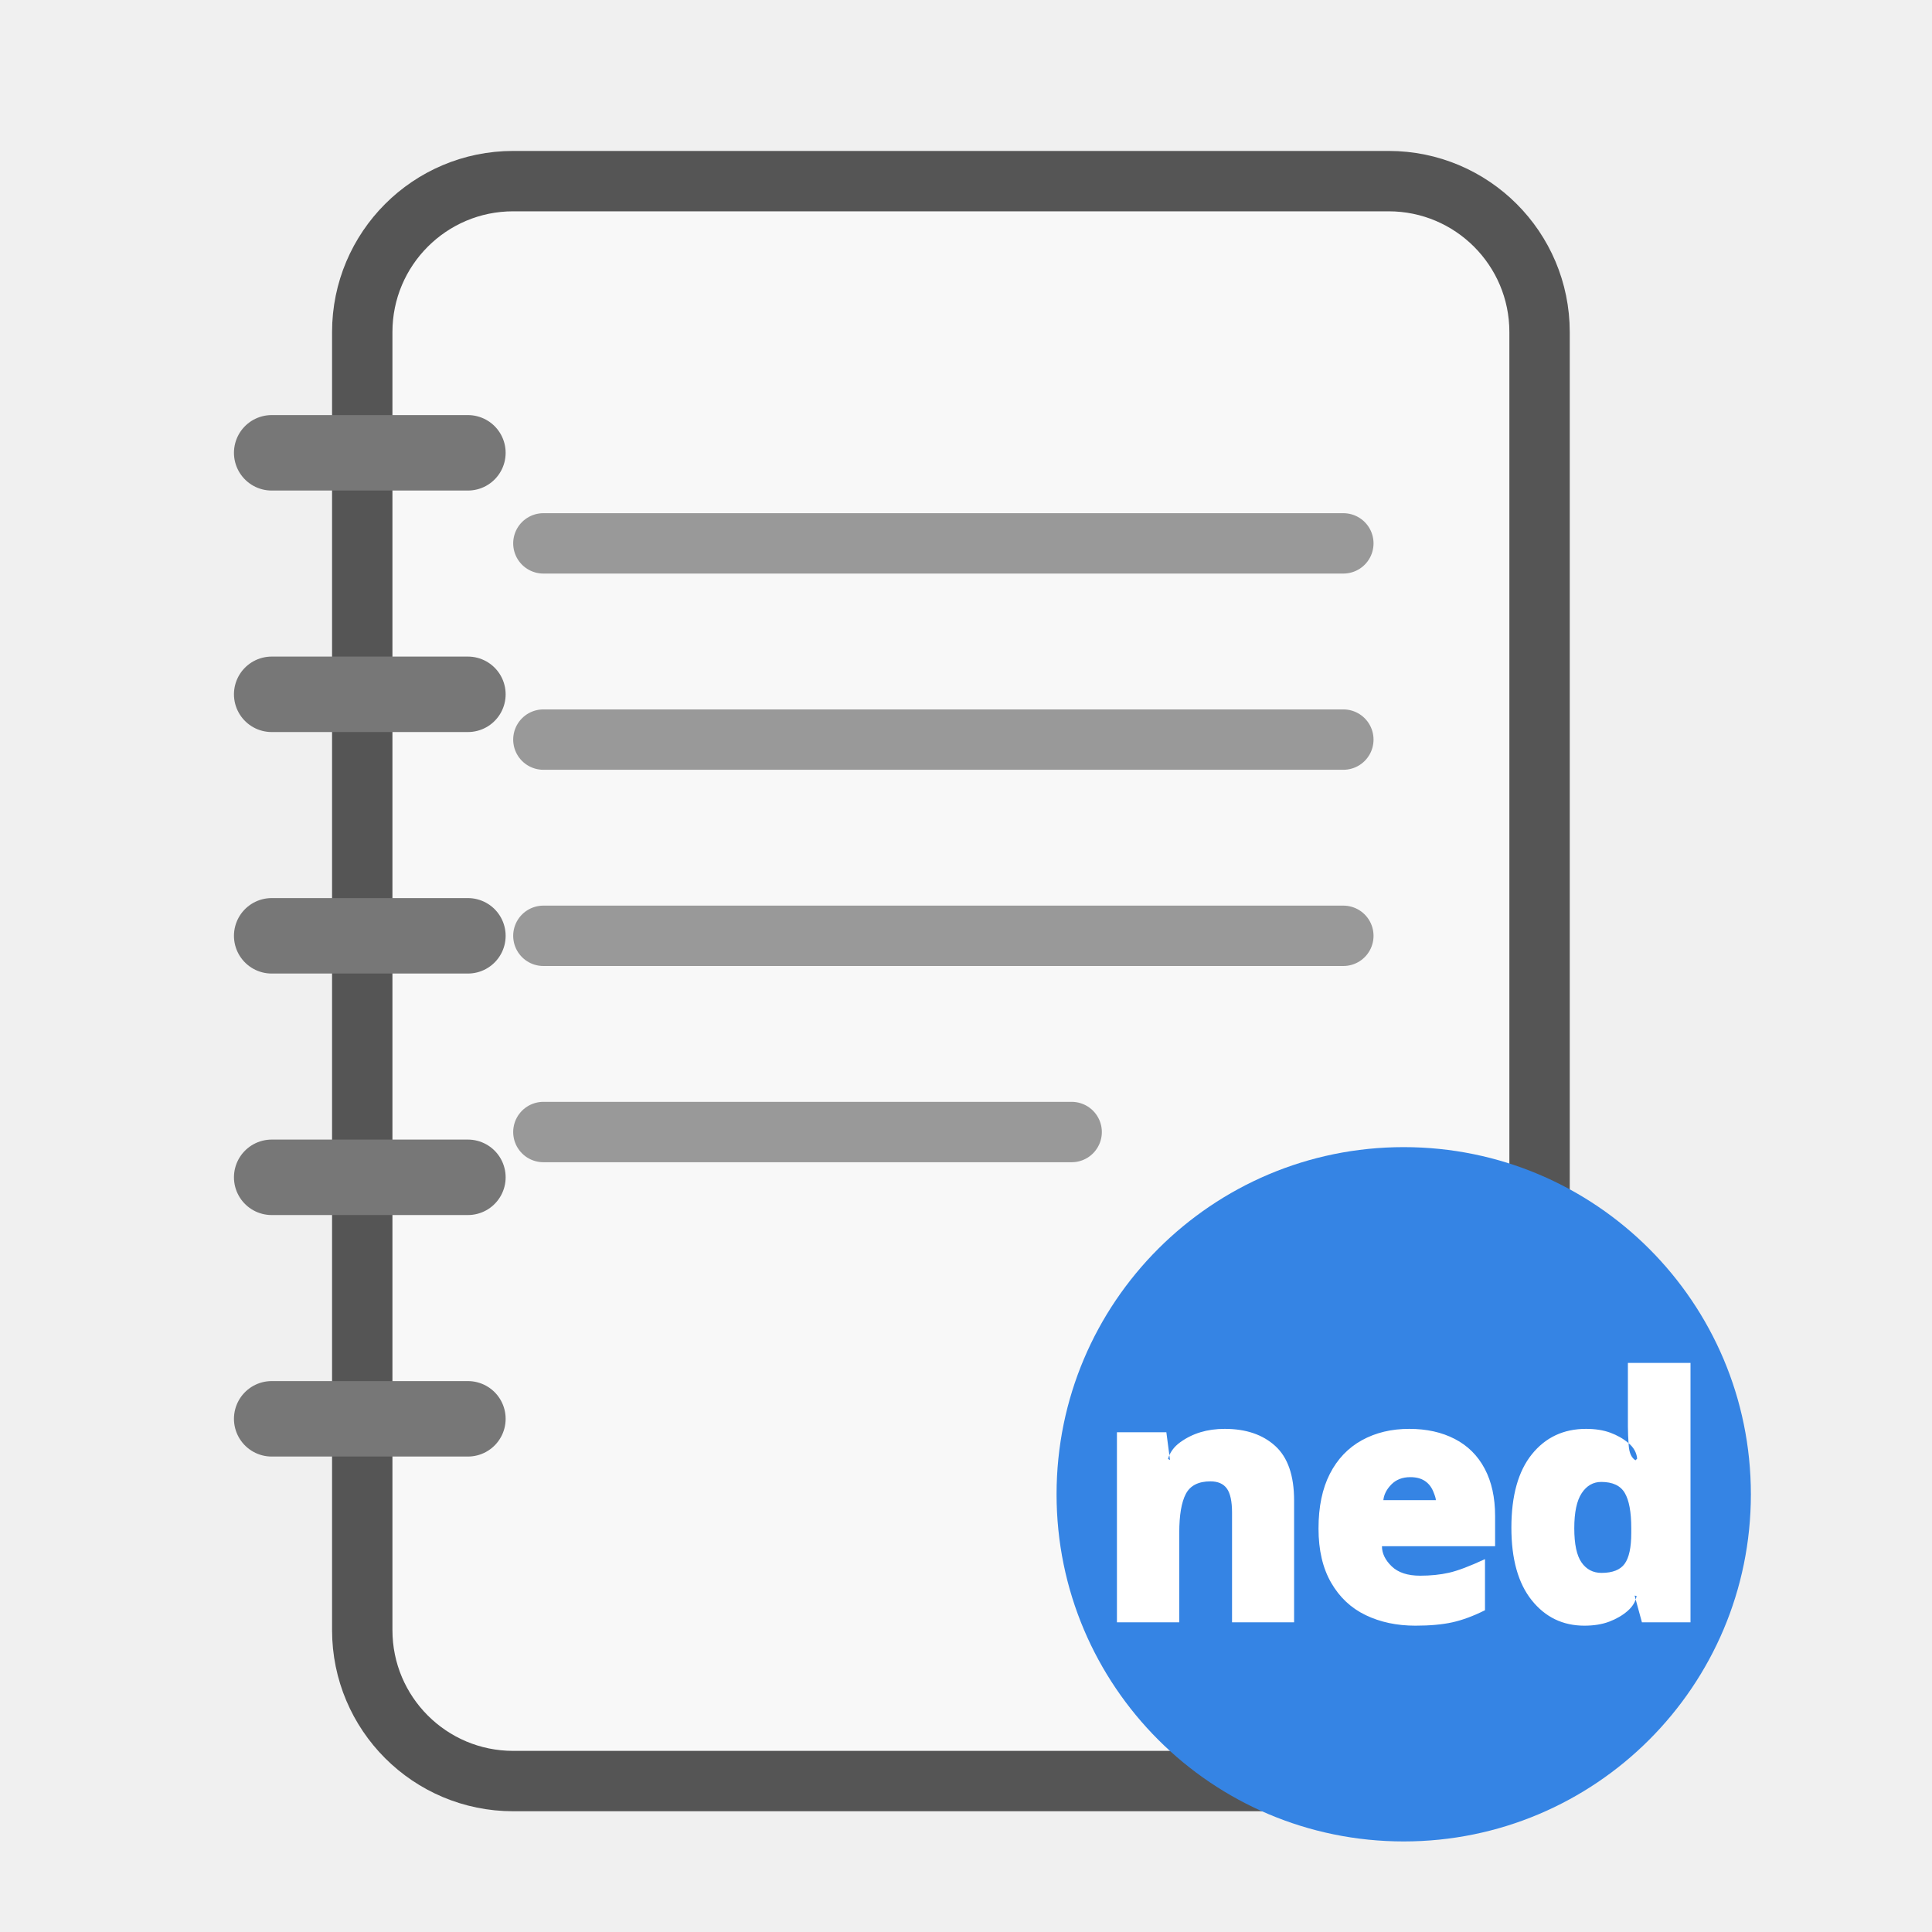
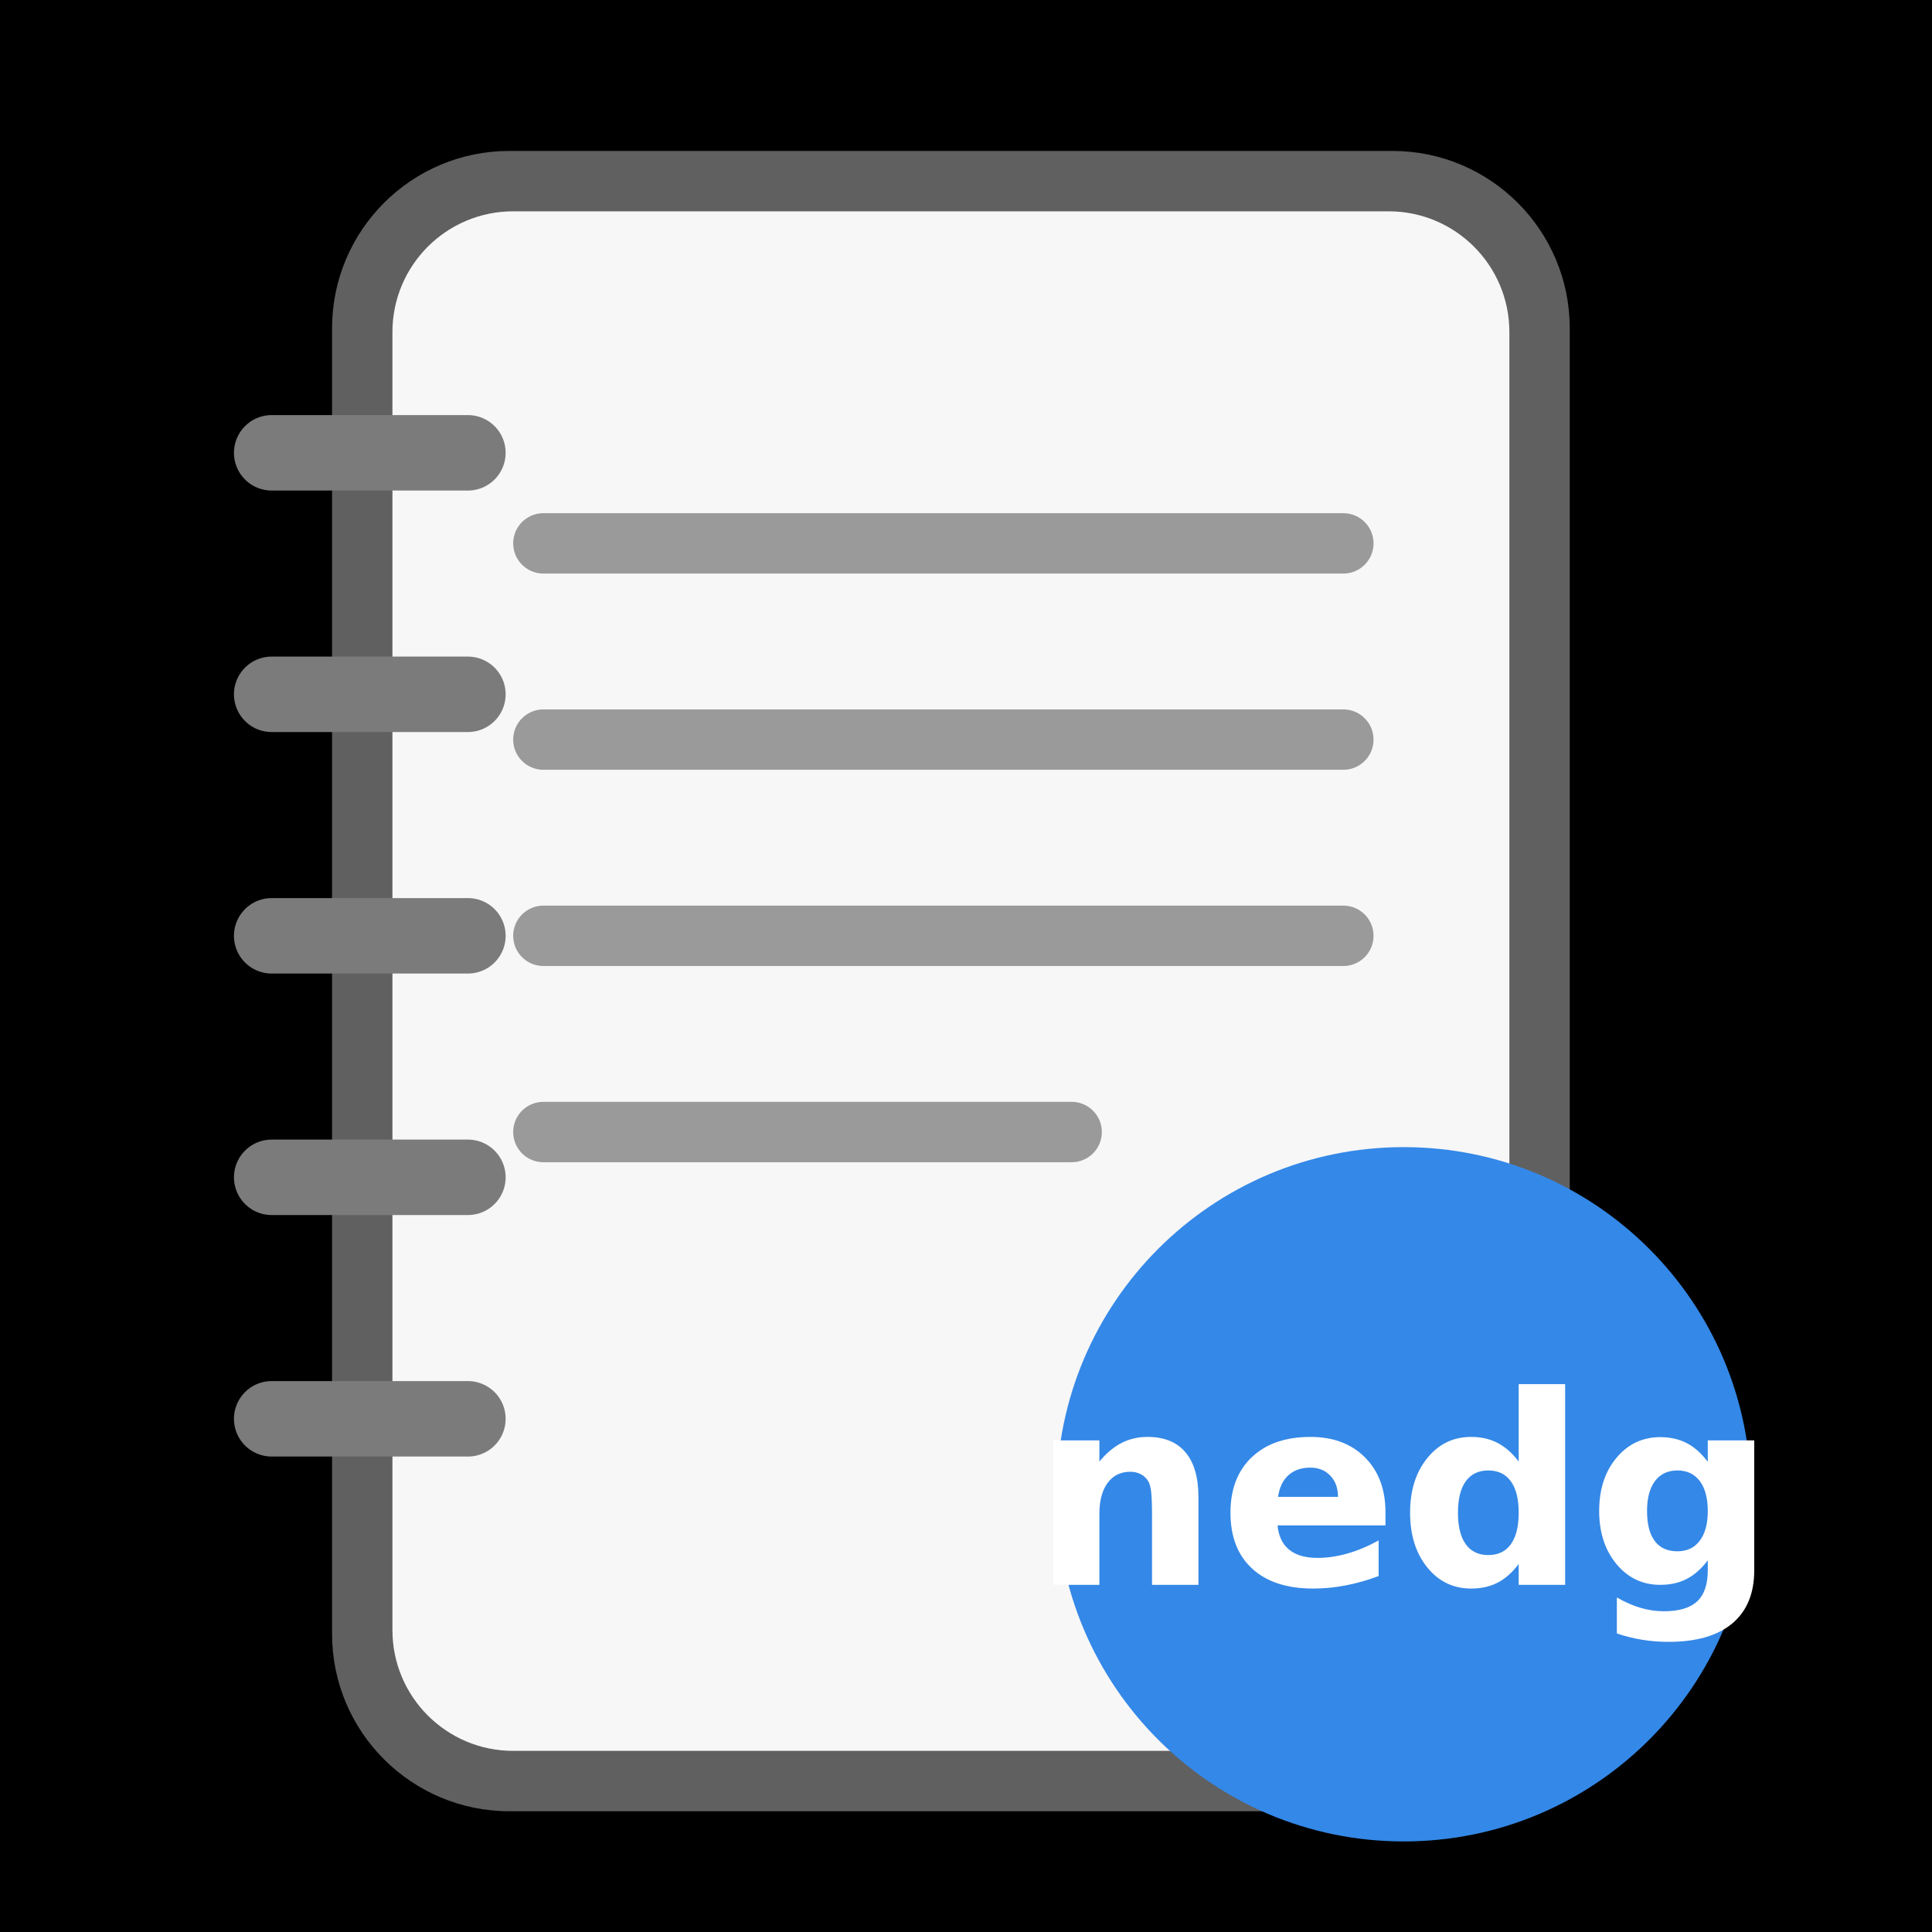
- <svg xmlns="http://www.w3.org/2000/svg" width="128" height="128" viewBox="0 0 128 128">
-   <rect x="24" y="12" width="78" height="106" rx="10" fill="#f8f8f8" stroke="#555" stroke-width="4" />
-   <path d="M36 36h53M36 49h53M36 62h53M36 75h35" fill="none" stroke="#999" stroke-width="4" stroke-linecap="round" />
-   <path d="M18 30h13M18 46h13M18 62h13M18 78h13M18 94h13" stroke="#777" stroke-width="5" stroke-linecap="round" />
-   <circle cx="93" cy="99" r="23" fill="#3584e4" />
-   <path aria-label="ned" fill="white" fill-rule="evenodd" d="M81.142,94.666 C82.544,94.666 83.660,95.044 84.490,95.801 C85.321,96.557 85.737,97.760 85.737,99.409 L85.737,107.482 L81.626,107.482 L81.626,100.228 C81.626,99.471 81.511,98.935 81.282,98.619 C81.053,98.302 80.690,98.144 80.194,98.144 C79.400,98.144 78.858,98.420 78.566,98.972 C78.275,99.524 78.129,100.383 78.129,101.548 L78.129,107.482 L74.000,107.482 L74.000,94.889 L77.274,94.889 L77.515,96.731 L77.385,96.656 C77.509,96.222 77.776,95.857 78.185,95.559 C78.594,95.261 79.044,95.038 79.534,94.889 C80.023,94.741 80.560,94.666 81.142,94.666 M93.363,94.666 C94.516,94.666 95.523,94.889 96.385,95.336 C97.247,95.782 97.907,96.439 98.366,97.307 C98.825,98.175 99.054,99.217 99.054,100.432 L99.054,102.441 L91.558,102.441 C91.558,102.912 91.772,103.356 92.200,103.771 C92.628,104.186 93.257,104.394 94.088,104.394 C94.783,104.394 95.418,104.329 95.995,104.199 C96.571,104.069 97.368,103.768 98.385,103.297 L98.385,106.682 C97.616,107.066 96.897,107.333 96.227,107.482 C95.558,107.630 94.739,107.705 93.772,107.705 C92.544,107.705 91.447,107.472 90.480,107.007 C89.512,106.542 88.750,105.826 88.192,104.859 C87.634,103.892 87.355,102.695 87.355,101.269 C87.355,99.831 87.606,98.622 88.108,97.642 C88.610,96.663 89.317,95.922 90.229,95.419 C91.140,94.917 92.185,94.666 93.363,94.666 M93.437,97.865 C92.916,97.865 92.498,98.027 92.182,98.349 C91.865,98.671 91.689,99.019 91.651,99.391 L95.130,99.391 C95.130,99.279 95.068,99.078 94.944,98.786 C94.820,98.495 94.634,98.268 94.386,98.107 C94.138,97.946 93.822,97.865 93.437,97.865 M104.969,107.705 C103.543,107.705 102.381,107.144 101.482,106.022 C100.583,104.899 100.133,103.297 100.133,101.213 C100.133,99.093 100.586,97.472 101.491,96.349 C102.396,95.227 103.593,94.666 105.081,94.666 C105.688,94.666 106.222,94.750 106.680,94.917 C107.139,95.085 107.542,95.314 107.889,95.605 C108.237,95.897 108.429,96.241 108.466,96.638 L108.354,96.749 C108.094,96.588 107.945,96.269 107.908,95.791 C107.871,95.314 107.852,94.877 107.852,94.480 L107.852,90.295 L112.000,90.295 L112.000,107.482 L108.782,107.482 L108.299,105.715 L108.429,105.733 C108.367,106.105 108.168,106.437 107.834,106.728 C107.499,107.020 107.096,107.255 106.625,107.435 C106.153,107.615 105.602,107.705 104.969,107.705 M106.104,104.208 C106.835,104.208 107.347,104.007 107.638,103.604 C107.930,103.201 108.075,102.522 108.075,101.567 L108.075,101.232 C108.075,100.178 107.933,99.406 107.648,98.916 C107.362,98.426 106.842,98.182 106.085,98.182 C105.552,98.182 105.121,98.430 104.792,98.926 C104.464,99.422 104.300,100.197 104.300,101.251 C104.300,102.305 104.461,103.061 104.783,103.520 C105.106,103.979 105.546,104.208 106.104,104.208" />
+ <svg xmlns="http://www.w3.org/2000/svg" width="512" height="512" viewBox="0 0 512 512" role="img" aria-label="nex-editg icon">
+   <rect width="512" height="512" fill="#000000" />
+   <rect x="88" y="40" width="328" height="440" rx="47" fill="#606060" />
+   <rect x="104" y="56" width="296" height="408" rx="32" fill="#f7f7f7" />
+   <g stroke="#9a9a9a" stroke-width="16" stroke-linecap="round">
+     <path d="M144 144H356" />
+     <path d="M144 196H356" />
+     <path d="M144 248H356" />
+     <path d="M144 300H284" />
+   </g>
+   <g stroke="#7b7b7b" stroke-width="20" stroke-linecap="round">
+     <path d="M72 120H124" />
+     <path d="M72 184H124" />
+     <path d="M72 248H124" />
+     <path d="M72 312H124" />
+     <path d="M72 376H124" />
+   </g>
+   <circle cx="372" cy="396" r="92" fill="#3488e7" />
+   <text x="372" y="420" font-family="DejaVu Sans, sans-serif" font-size="70" font-weight="bold" text-anchor="middle" fill="#ffffff" textLength="168" lengthAdjust="spacingAndGlyphs">nedg</text>
</svg>
